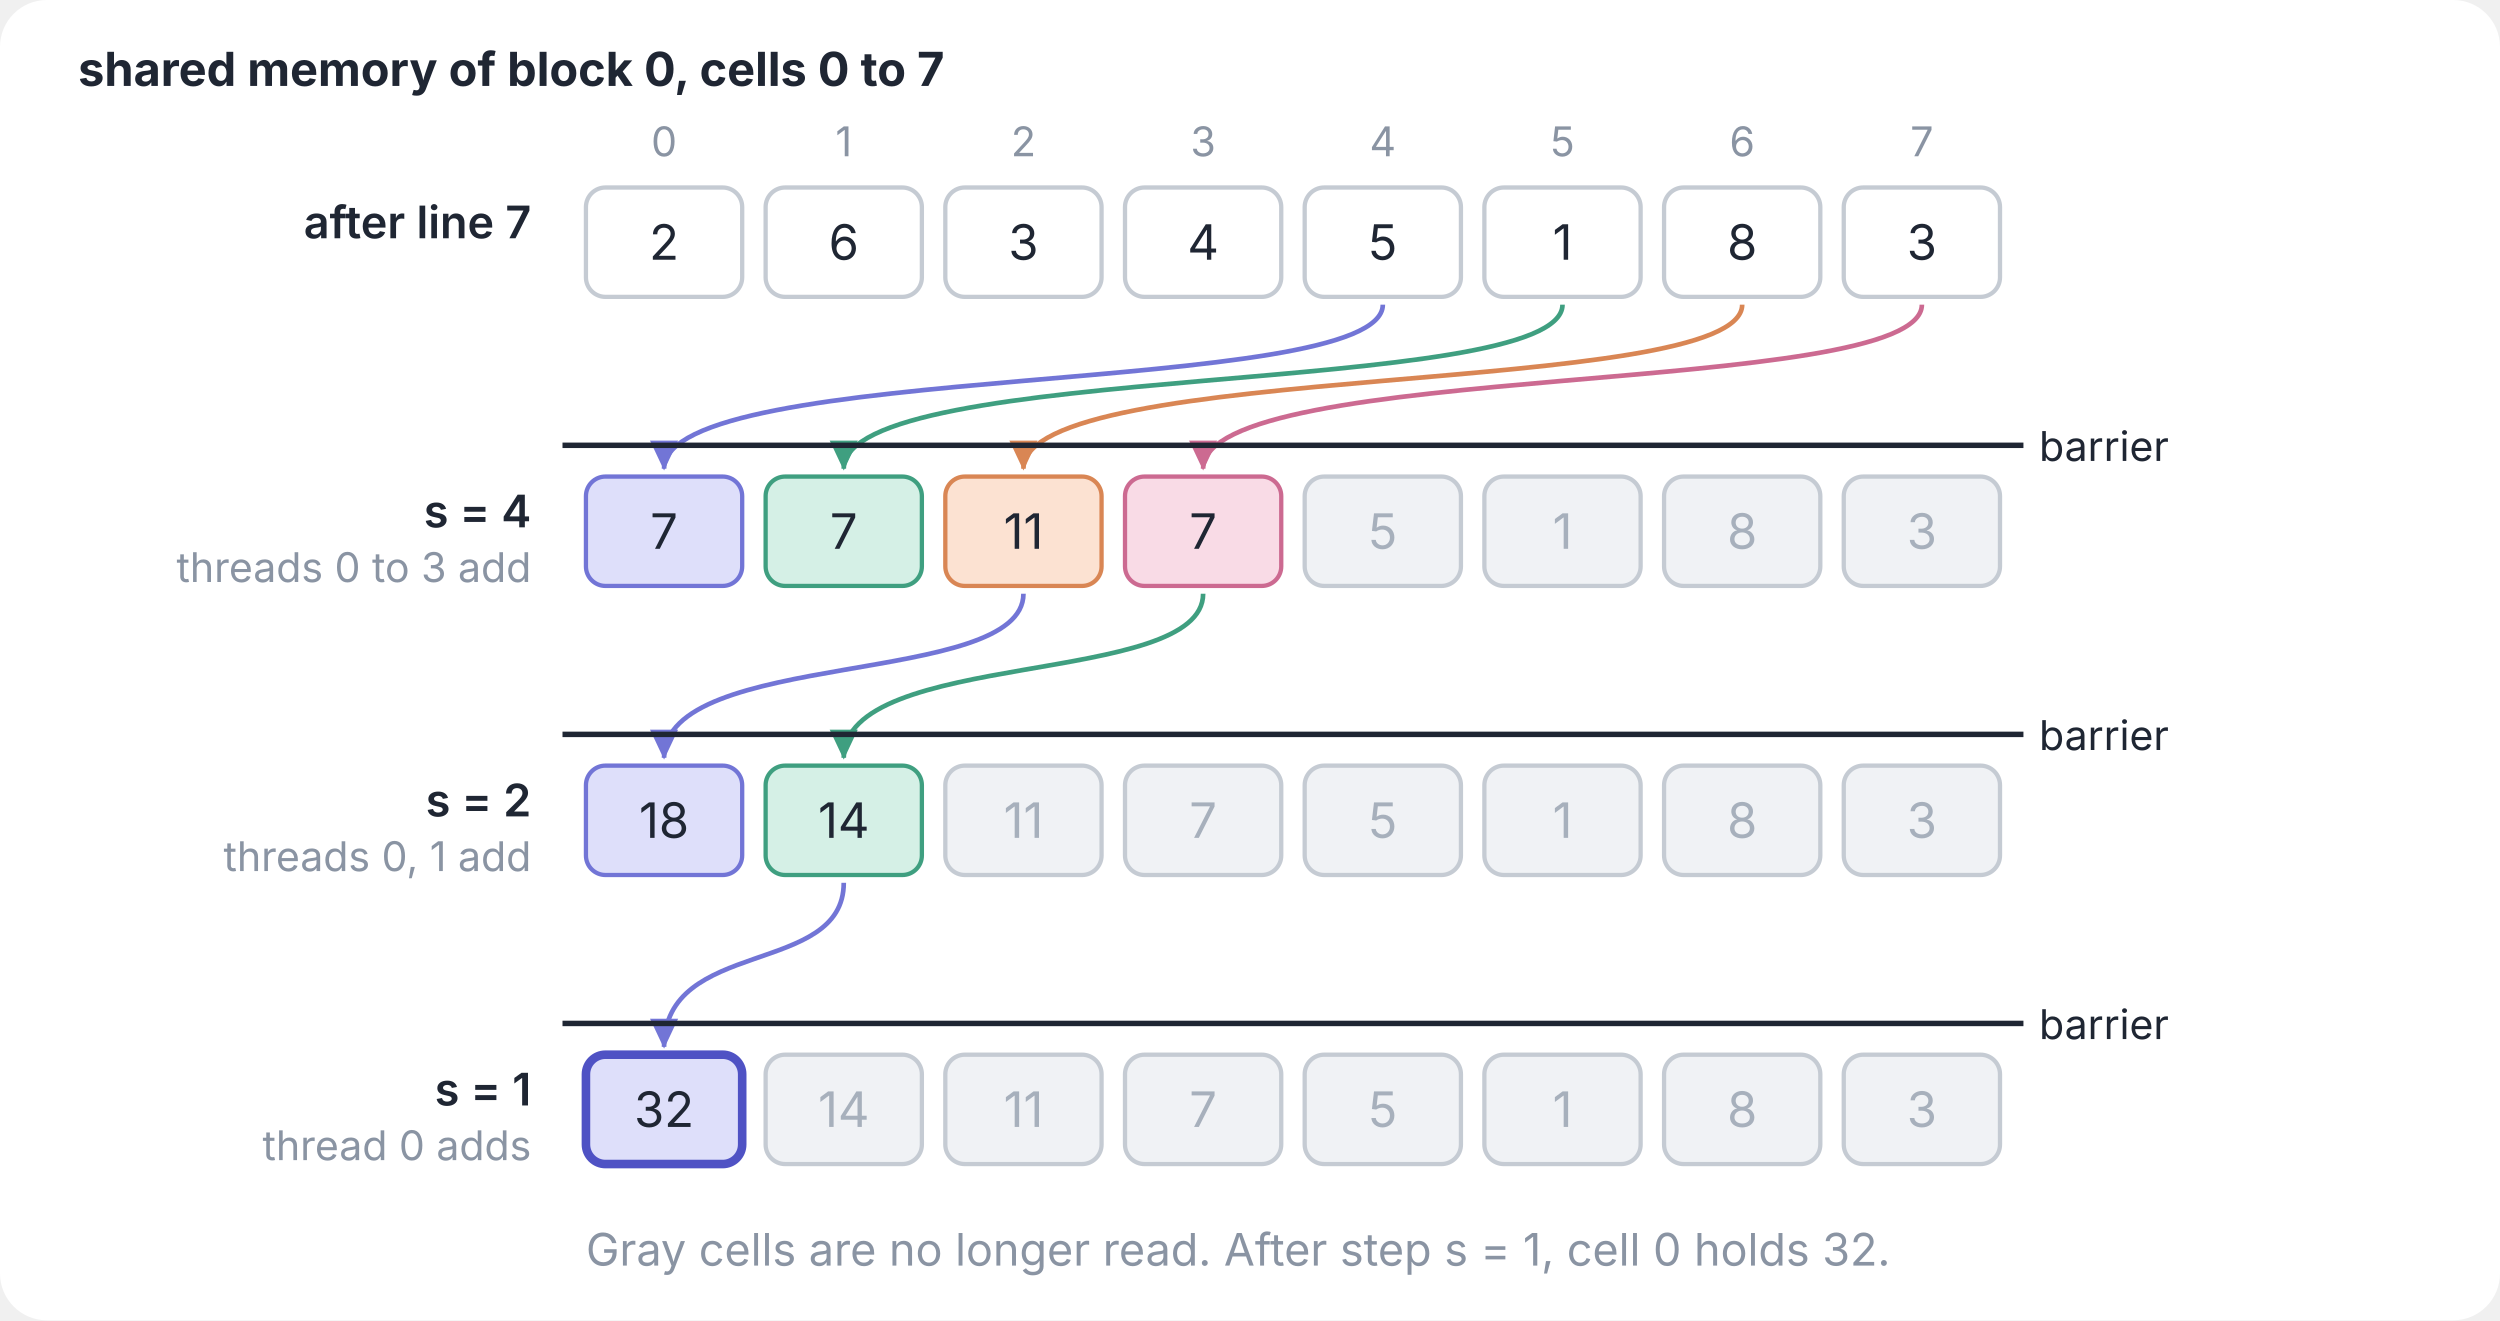
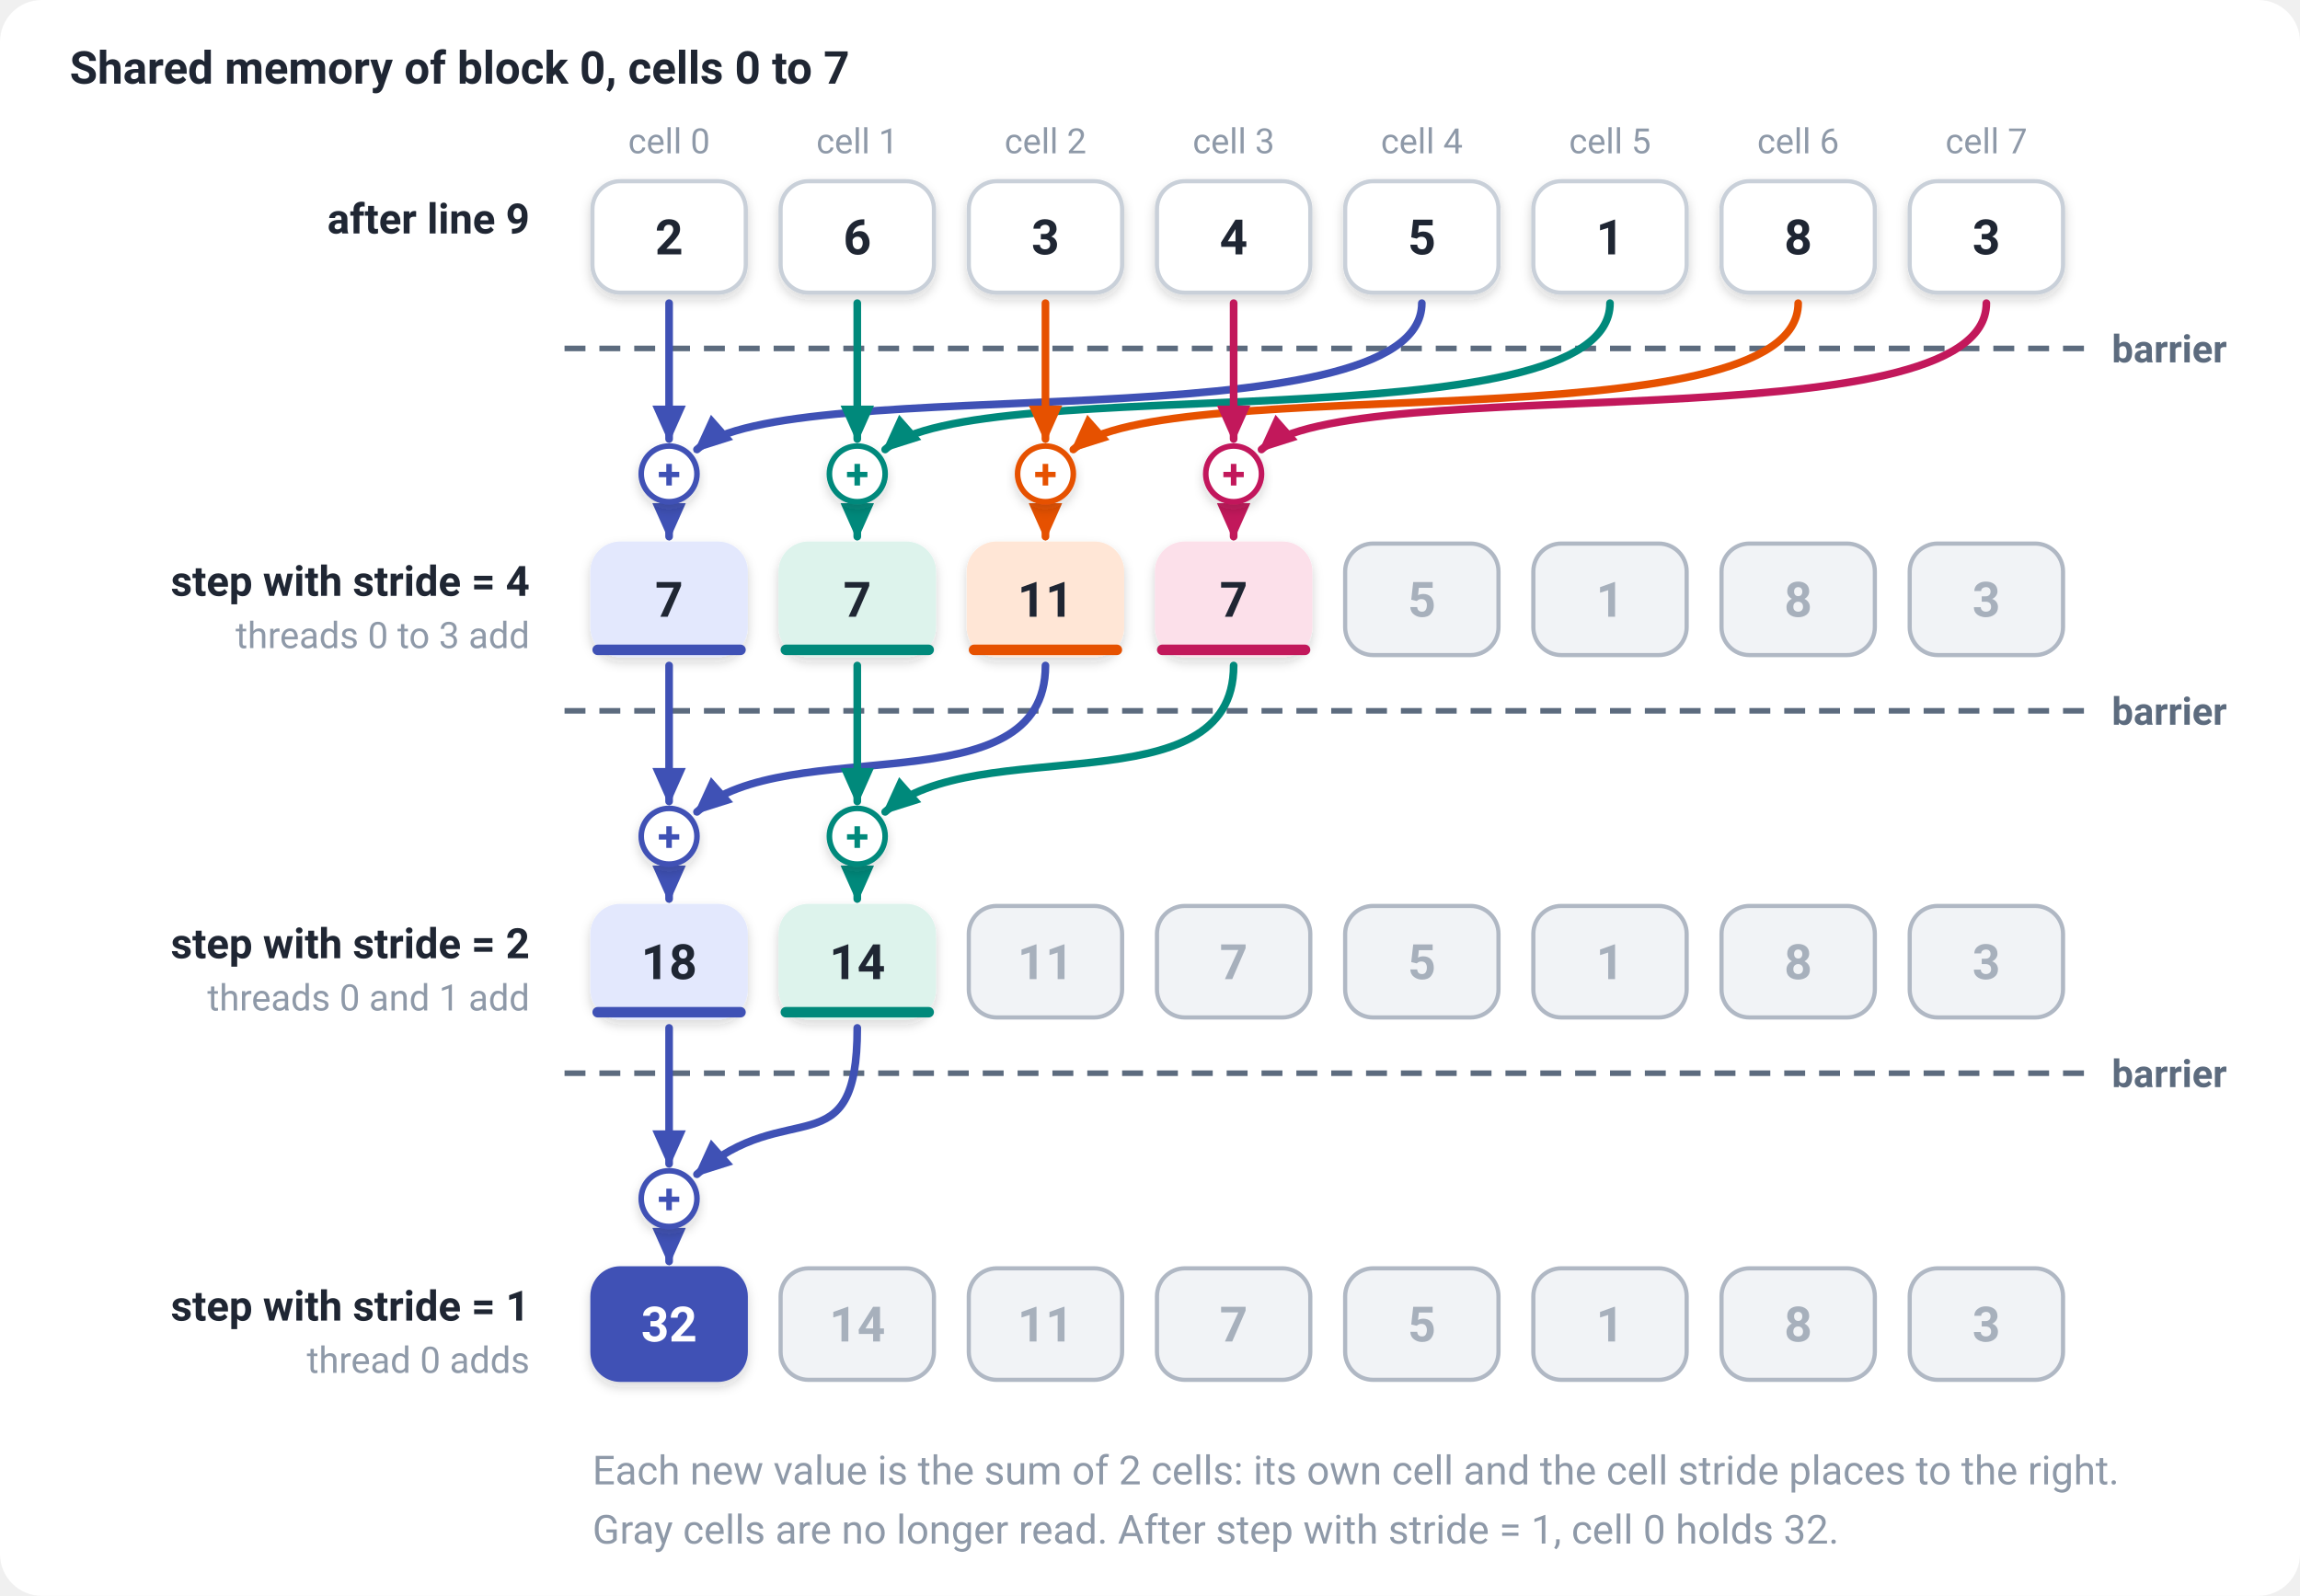
- <svg xmlns="http://www.w3.org/2000/svg" viewBox="0 0 640 338" width="640" height="338" role="img" aria-label="The tree in the shared memory of block 0. The 8 cells start as 2, 6, 3, 4, 5, 1, 8, 3. With s = 4, threads 0 to 3 add cell t + 4 into cell t, giving 7, 7, 11, 7. With s = 2, threads 0 and 1 give 18 and 14. With s = 1, thread 0 gives 32. A barrier separates the steps; cells no longer read are gray.">
+ <svg xmlns="http://www.w3.org/2000/svg" viewBox="0 0 660 458" width="660" height="458" role="img" aria-label="The tree in the shared memory of block 0. The 8 cells start as 2, 6, 3, 4, 5, 1, 8, 3. In step with stride = 4, threads 0 to 3 each add 2 cells, its own cell and cell threadIndex + 4, into its own cell, giving 2 + 5 = 7, 6 + 1 = 7, 3 + 8 = 11 and 4 + 3 = 7. In step with stride = 2, threads 0 and 1 give 7 + 11 = 18 and 7 + 7 = 14. In step with stride = 1, thread 0 gives 18 + 14 = 32. Two arrows lead into every new value, and a barrier separates the steps.">
  <style>
-     text { font-family: Inter, "Segoe UI", "Helvetica Neue", Helvetica, Arial, sans-serif; }
+     text { font-family: Roboto, Inter, "Segoe UI", "Helvetica Neue", Arial, sans-serif; }
    .mono { font-family: "JetBrains Mono", "SF Mono", Menlo, Consolas, monospace; }
  </style>
  <defs>
-     <marker id="m-hi" viewBox="0 0 10 10" refX="8.5" refY="5" markerUnits="userSpaceOnUse" markerWidth="9" markerHeight="9" orient="auto">
-       <path d="M0.5,1 L9,5 L0.5,9 Z" fill="#4F52C4" />
+     <marker id="m-hi" viewBox="0 0 10 10" refX="8.5" refY="5" markerUnits="userSpaceOnUse" markerWidth="12" markerHeight="12" orient="auto">
+       <path d="M0.5,1 L9.5,5 L0.5,9 Z" fill="#3F51B5" />
    </marker>
-     <marker id="m-grey" viewBox="0 0 10 10" refX="8.5" refY="5" markerUnits="userSpaceOnUse" markerWidth="9" markerHeight="9" orient="auto">
-       <path d="M0.5,1 L9,5 L0.5,9 Z" fill="#8A94A3" />
+     <marker id="m-grey" viewBox="0 0 10 10" refX="8.5" refY="5" markerUnits="userSpaceOnUse" markerWidth="12" markerHeight="12" orient="auto">
+       <path d="M0.5,1 L9.5,5 L0.5,9 Z" fill="#8E99A8" />
    </marker>
-     <marker id="m-red" viewBox="0 0 10 10" refX="8.5" refY="5" markerUnits="userSpaceOnUse" markerWidth="9" markerHeight="9" orient="auto">
-       <path d="M0.5,1 L9,5 L0.5,9 Z" fill="#C2412D" />
+     <marker id="m-red" viewBox="0 0 10 10" refX="8.5" refY="5" markerUnits="userSpaceOnUse" markerWidth="12" markerHeight="12" orient="auto">
+       <path d="M0.5,1 L9.5,5 L0.5,9 Z" fill="#C2412D" />
    </marker>
-     <marker id="m-ink" viewBox="0 0 10 10" refX="8.5" refY="5" markerUnits="userSpaceOnUse" markerWidth="9" markerHeight="9" orient="auto">
-       <path d="M0.5,1 L9,5 L0.5,9 Z" fill="#1F2633" />
+     <marker id="m-ink" viewBox="0 0 10 10" refX="8.5" refY="5" markerUnits="userSpaceOnUse" markerWidth="12" markerHeight="12" orient="auto">
+       <path d="M0.5,1 L9.5,5 L0.5,9 Z" fill="#1F2633" />
    </marker>
-     <marker id="m-green" viewBox="0 0 10 10" refX="8.5" refY="5" markerUnits="userSpaceOnUse" markerWidth="9" markerHeight="9" orient="auto">
-       <path d="M0.5,1 L9,5 L0.5,9 Z" fill="#2E8B57" />
+     <marker id="m-green" viewBox="0 0 10 10" refX="8.5" refY="5" markerUnits="userSpaceOnUse" markerWidth="12" markerHeight="12" orient="auto">
+       <path d="M0.5,1 L9.5,5 L0.5,9 Z" fill="#2E8B57" />
    </marker>
-     <marker id="m-blue" viewBox="0 0 10 10" refX="8.5" refY="5" markerUnits="userSpaceOnUse" markerWidth="9" markerHeight="9" orient="auto">
-       <path d="M0.5,1 L9,5 L0.5,9 Z" fill="#7275D6" />
+     <marker id="m-blue" viewBox="0 0 10 10" refX="8.5" refY="5" markerUnits="userSpaceOnUse" markerWidth="12" markerHeight="12" orient="auto">
+       <path d="M0.5,1 L9.5,5 L0.5,9 Z" fill="#3F51B5" />
    </marker>
-     <marker id="m-mint" viewBox="0 0 10 10" refX="8.5" refY="5" markerUnits="userSpaceOnUse" markerWidth="9" markerHeight="9" orient="auto">
-       <path d="M0.5,1 L9,5 L0.5,9 Z" fill="#3F9F80" />
+     <marker id="m-mint" viewBox="0 0 10 10" refX="8.5" refY="5" markerUnits="userSpaceOnUse" markerWidth="12" markerHeight="12" orient="auto">
+       <path d="M0.5,1 L9.5,5 L0.5,9 Z" fill="#00897B" />
    </marker>
-     <marker id="m-peach" viewBox="0 0 10 10" refX="8.5" refY="5" markerUnits="userSpaceOnUse" markerWidth="9" markerHeight="9" orient="auto">
-       <path d="M0.5,1 L9,5 L0.5,9 Z" fill="#D98654" />
+     <marker id="m-peach" viewBox="0 0 10 10" refX="8.5" refY="5" markerUnits="userSpaceOnUse" markerWidth="12" markerHeight="12" orient="auto">
+       <path d="M0.5,1 L9.5,5 L0.5,9 Z" fill="#E65100" />
    </marker>
-     <marker id="m-pink" viewBox="0 0 10 10" refX="8.5" refY="5" markerUnits="userSpaceOnUse" markerWidth="9" markerHeight="9" orient="auto">
-       <path d="M0.5,1 L9,5 L0.5,9 Z" fill="#CC6A91" />
+     <marker id="m-pink" viewBox="0 0 10 10" refX="8.5" refY="5" markerUnits="userSpaceOnUse" markerWidth="12" markerHeight="12" orient="auto">
+       <path d="M0.5,1 L9.5,5 L0.5,9 Z" fill="#C2185B" />
    </marker>
+     <filter id="elev" x="-20%" y="-20%" width="140%" height="160%">
+       <feDropShadow dx="0" dy="1.5" stdDeviation="1.6" flood-color="#1F2633" flood-opacity="0.18" />
+     </filter>
  </defs>
-   <rect width="640" height="338" rx="12" fill="#FFFFFF" />
-   <text x="20.0" y="22.0" font-size="12" fill="#1F2633" text-anchor="start" font-weight="700" xml:space="preserve">shared memory of block 0, cells 0 to 7</text>
-   <text x="170.0" y="40.0" font-size="10.5" fill="#8A94A3" text-anchor="middle" font-weight="400" xml:space="preserve">0</text>
-   <text x="216.0" y="40.0" font-size="10.5" fill="#8A94A3" text-anchor="middle" font-weight="400" xml:space="preserve">1</text>
-   <text x="262.0" y="40.0" font-size="10.5" fill="#8A94A3" text-anchor="middle" font-weight="400" xml:space="preserve">2</text>
-   <text x="308.0" y="40.0" font-size="10.5" fill="#8A94A3" text-anchor="middle" font-weight="400" xml:space="preserve">3</text>
-   <text x="354.0" y="40.0" font-size="10.5" fill="#8A94A3" text-anchor="middle" font-weight="400" xml:space="preserve">4</text>
-   <text x="400.0" y="40.0" font-size="10.5" fill="#8A94A3" text-anchor="middle" font-weight="400" xml:space="preserve">5</text>
-   <text x="446.0" y="40.0" font-size="10.5" fill="#8A94A3" text-anchor="middle" font-weight="400" xml:space="preserve">6</text>
-   <text x="492.0" y="40.0" font-size="10.5" fill="#8A94A3" text-anchor="middle" font-weight="400" xml:space="preserve">7</text>
-   <rect x="150.0" y="48.0" width="40.0" height="28.0" rx="5" fill="#FFFFFF" stroke="#C5CBD3" stroke-width="1.1" />
-   <text x="170.0" y="66.5" font-size="12.5" fill="#1F2633" text-anchor="middle" font-weight="400" xml:space="preserve">2</text>
-   <rect x="196.0" y="48.0" width="40.0" height="28.0" rx="5" fill="#FFFFFF" stroke="#C5CBD3" stroke-width="1.1" />
-   <text x="216.0" y="66.5" font-size="12.5" fill="#1F2633" text-anchor="middle" font-weight="400" xml:space="preserve">6</text>
-   <rect x="242.0" y="48.0" width="40.0" height="28.0" rx="5" fill="#FFFFFF" stroke="#C5CBD3" stroke-width="1.1" />
-   <text x="262.0" y="66.5" font-size="12.5" fill="#1F2633" text-anchor="middle" font-weight="400" xml:space="preserve">3</text>
-   <rect x="288.0" y="48.0" width="40.0" height="28.0" rx="5" fill="#FFFFFF" stroke="#C5CBD3" stroke-width="1.1" />
-   <text x="308.0" y="66.5" font-size="12.5" fill="#1F2633" text-anchor="middle" font-weight="400" xml:space="preserve">4</text>
-   <rect x="334.0" y="48.0" width="40.0" height="28.0" rx="5" fill="#FFFFFF" stroke="#C5CBD3" stroke-width="1.1" />
-   <text x="354.0" y="66.5" font-size="12.5" fill="#1F2633" text-anchor="middle" font-weight="400" xml:space="preserve">5</text>
-   <rect x="380.0" y="48.0" width="40.0" height="28.0" rx="5" fill="#FFFFFF" stroke="#C5CBD3" stroke-width="1.1" />
-   <text x="400.0" y="66.5" font-size="12.5" fill="#1F2633" text-anchor="middle" font-weight="400" xml:space="preserve">1</text>
-   <rect x="426.0" y="48.0" width="40.0" height="28.0" rx="5" fill="#FFFFFF" stroke="#C5CBD3" stroke-width="1.1" />
-   <text x="446.0" y="66.5" font-size="12.5" fill="#1F2633" text-anchor="middle" font-weight="400" xml:space="preserve">8</text>
-   <rect x="472.0" y="48.0" width="40.0" height="28.0" rx="5" fill="#FFFFFF" stroke="#C5CBD3" stroke-width="1.1" />
-   <text x="492.0" y="66.5" font-size="12.5" fill="#1F2633" text-anchor="middle" font-weight="400" xml:space="preserve">3</text>
-   <text x="136.0" y="61.0" font-size="11.5" fill="#1F2633" text-anchor="end" font-weight="600" xml:space="preserve">after line 7</text>
-   <path d="M354.0,78 C354.0,102 170.0,92 170.0,120" fill="none" stroke="#7275D6" stroke-width="1.2" marker-end="url(#m-blue)" />
-   <path d="M400.0,78 C400.0,102 216.0,92 216.0,120" fill="none" stroke="#3F9F80" stroke-width="1.2" marker-end="url(#m-mint)" />
-   <path d="M446.0,78 C446.0,102 262.0,92 262.0,120" fill="none" stroke="#D98654" stroke-width="1.2" marker-end="url(#m-peach)" />
-   <path d="M492.0,78 C492.0,102 308.0,92 308.0,120" fill="none" stroke="#CC6A91" stroke-width="1.2" marker-end="url(#m-pink)" />
-   <line x1="144.0" y1="114.0" x2="518.0" y2="114.0" stroke="#1F2633" stroke-width="1.4" />
-   <text x="522.0" y="118.0" font-size="10.5" fill="#1F2633" text-anchor="start" font-weight="400" xml:space="preserve">barrier</text>
-   <rect x="150.0" y="122.0" width="40.0" height="28.0" rx="5" fill="#DEDFFA" stroke="#7275D6" stroke-width="1.1" />
-   <text x="170.0" y="140.5" font-size="12.5" fill="#1F2633" text-anchor="middle" font-weight="400" xml:space="preserve">7</text>
-   <rect x="196.0" y="122.0" width="40.0" height="28.0" rx="5" fill="#D5F0E6" stroke="#3F9F80" stroke-width="1.1" />
-   <text x="216.0" y="140.5" font-size="12.5" fill="#1F2633" text-anchor="middle" font-weight="400" xml:space="preserve">7</text>
-   <rect x="242.0" y="122.0" width="40.0" height="28.0" rx="5" fill="#FCE2D2" stroke="#D98654" stroke-width="1.1" />
-   <text x="262.0" y="140.5" font-size="12.5" fill="#1F2633" text-anchor="middle" font-weight="400" xml:space="preserve">11</text>
-   <rect x="288.0" y="122.0" width="40.0" height="28.0" rx="5" fill="#F9DBE6" stroke="#CC6A91" stroke-width="1.1" />
-   <text x="308.0" y="140.5" font-size="12.5" fill="#1F2633" text-anchor="middle" font-weight="400" xml:space="preserve">7</text>
-   <rect x="334.0" y="122.0" width="40.0" height="28.0" rx="5" fill="#F0F2F5" stroke="#C5CBD3" stroke-width="1.1" />
-   <text x="354.0" y="140.5" font-size="12.5" fill="#A7B0BC" text-anchor="middle" font-weight="400" xml:space="preserve">5</text>
-   <rect x="380.0" y="122.0" width="40.0" height="28.0" rx="5" fill="#F0F2F5" stroke="#C5CBD3" stroke-width="1.1" />
-   <text x="400.0" y="140.5" font-size="12.5" fill="#A7B0BC" text-anchor="middle" font-weight="400" xml:space="preserve">1</text>
-   <rect x="426.0" y="122.0" width="40.0" height="28.0" rx="5" fill="#F0F2F5" stroke="#C5CBD3" stroke-width="1.1" />
-   <text x="446.0" y="140.5" font-size="12.5" fill="#A7B0BC" text-anchor="middle" font-weight="400" xml:space="preserve">8</text>
-   <rect x="472.0" y="122.0" width="40.0" height="28.0" rx="5" fill="#F0F2F5" stroke="#C5CBD3" stroke-width="1.1" />
-   <text x="492.0" y="140.5" font-size="12.5" fill="#A7B0BC" text-anchor="middle" font-weight="400" xml:space="preserve">3</text>
-   <text x="136.0" y="135.0" font-size="11.5" fill="#1F2633" text-anchor="end" font-weight="600" xml:space="preserve">s = 4</text>
-   <text x="136.0" y="149.0" font-size="10.5" fill="#8A94A3" text-anchor="end" font-weight="400" xml:space="preserve">threads 0 to 3 add</text>
-   <path d="M262.0,152 C262.0,176 170.0,166 170.0,194" fill="none" stroke="#7275D6" stroke-width="1.2" marker-end="url(#m-blue)" />
-   <path d="M308.0,152 C308.0,176 216.0,166 216.0,194" fill="none" stroke="#3F9F80" stroke-width="1.2" marker-end="url(#m-mint)" />
-   <line x1="144.0" y1="188.0" x2="518.0" y2="188.0" stroke="#1F2633" stroke-width="1.4" />
-   <text x="522.0" y="192.0" font-size="10.5" fill="#1F2633" text-anchor="start" font-weight="400" xml:space="preserve">barrier</text>
-   <rect x="150.0" y="196.0" width="40.0" height="28.0" rx="5" fill="#DEDFFA" stroke="#7275D6" stroke-width="1.1" />
-   <text x="170.0" y="214.5" font-size="12.5" fill="#1F2633" text-anchor="middle" font-weight="400" xml:space="preserve">18</text>
-   <rect x="196.0" y="196.0" width="40.0" height="28.0" rx="5" fill="#D5F0E6" stroke="#3F9F80" stroke-width="1.1" />
-   <text x="216.0" y="214.5" font-size="12.5" fill="#1F2633" text-anchor="middle" font-weight="400" xml:space="preserve">14</text>
-   <rect x="242.0" y="196.0" width="40.0" height="28.0" rx="5" fill="#F0F2F5" stroke="#C5CBD3" stroke-width="1.1" />
-   <text x="262.0" y="214.5" font-size="12.5" fill="#A7B0BC" text-anchor="middle" font-weight="400" xml:space="preserve">11</text>
-   <rect x="288.0" y="196.0" width="40.0" height="28.0" rx="5" fill="#F0F2F5" stroke="#C5CBD3" stroke-width="1.1" />
-   <text x="308.0" y="214.5" font-size="12.5" fill="#A7B0BC" text-anchor="middle" font-weight="400" xml:space="preserve">7</text>
-   <rect x="334.0" y="196.0" width="40.0" height="28.0" rx="5" fill="#F0F2F5" stroke="#C5CBD3" stroke-width="1.1" />
-   <text x="354.0" y="214.5" font-size="12.5" fill="#A7B0BC" text-anchor="middle" font-weight="400" xml:space="preserve">5</text>
-   <rect x="380.0" y="196.0" width="40.0" height="28.0" rx="5" fill="#F0F2F5" stroke="#C5CBD3" stroke-width="1.1" />
-   <text x="400.0" y="214.5" font-size="12.5" fill="#A7B0BC" text-anchor="middle" font-weight="400" xml:space="preserve">1</text>
-   <rect x="426.0" y="196.0" width="40.0" height="28.0" rx="5" fill="#F0F2F5" stroke="#C5CBD3" stroke-width="1.1" />
-   <text x="446.0" y="214.5" font-size="12.5" fill="#A7B0BC" text-anchor="middle" font-weight="400" xml:space="preserve">8</text>
-   <rect x="472.0" y="196.0" width="40.0" height="28.0" rx="5" fill="#F0F2F5" stroke="#C5CBD3" stroke-width="1.1" />
-   <text x="492.0" y="214.5" font-size="12.5" fill="#A7B0BC" text-anchor="middle" font-weight="400" xml:space="preserve">3</text>
-   <text x="136.0" y="209.0" font-size="11.5" fill="#1F2633" text-anchor="end" font-weight="600" xml:space="preserve">s = 2</text>
-   <text x="136.0" y="223.0" font-size="10.5" fill="#8A94A3" text-anchor="end" font-weight="400" xml:space="preserve">threads 0, 1 add</text>
-   <path d="M216.0,226 C216.0,250 170.0,240 170.0,268" fill="none" stroke="#7275D6" stroke-width="1.2" marker-end="url(#m-blue)" />
-   <line x1="144.0" y1="262.0" x2="518.0" y2="262.0" stroke="#1F2633" stroke-width="1.4" />
-   <text x="522.0" y="266.0" font-size="10.5" fill="#1F2633" text-anchor="start" font-weight="400" xml:space="preserve">barrier</text>
-   <rect x="150.0" y="270.0" width="40.0" height="28.0" rx="5" fill="#DEDFFA" stroke="#4F52C4" stroke-width="2.2" />
-   <text x="170.0" y="288.5" font-size="12.5" fill="#1F2633" text-anchor="middle" font-weight="400" xml:space="preserve">32</text>
-   <rect x="196.0" y="270.0" width="40.0" height="28.0" rx="5" fill="#F0F2F5" stroke="#C5CBD3" stroke-width="1.1" />
-   <text x="216.0" y="288.5" font-size="12.5" fill="#A7B0BC" text-anchor="middle" font-weight="400" xml:space="preserve">14</text>
-   <rect x="242.0" y="270.0" width="40.0" height="28.0" rx="5" fill="#F0F2F5" stroke="#C5CBD3" stroke-width="1.1" />
-   <text x="262.0" y="288.5" font-size="12.5" fill="#A7B0BC" text-anchor="middle" font-weight="400" xml:space="preserve">11</text>
-   <rect x="288.0" y="270.0" width="40.0" height="28.0" rx="5" fill="#F0F2F5" stroke="#C5CBD3" stroke-width="1.1" />
-   <text x="308.0" y="288.5" font-size="12.5" fill="#A7B0BC" text-anchor="middle" font-weight="400" xml:space="preserve">7</text>
-   <rect x="334.0" y="270.0" width="40.0" height="28.0" rx="5" fill="#F0F2F5" stroke="#C5CBD3" stroke-width="1.1" />
-   <text x="354.0" y="288.5" font-size="12.5" fill="#A7B0BC" text-anchor="middle" font-weight="400" xml:space="preserve">5</text>
-   <rect x="380.0" y="270.0" width="40.0" height="28.0" rx="5" fill="#F0F2F5" stroke="#C5CBD3" stroke-width="1.1" />
-   <text x="400.0" y="288.5" font-size="12.5" fill="#A7B0BC" text-anchor="middle" font-weight="400" xml:space="preserve">1</text>
-   <rect x="426.0" y="270.0" width="40.0" height="28.0" rx="5" fill="#F0F2F5" stroke="#C5CBD3" stroke-width="1.1" />
-   <text x="446.0" y="288.5" font-size="12.5" fill="#A7B0BC" text-anchor="middle" font-weight="400" xml:space="preserve">8</text>
-   <rect x="472.0" y="270.0" width="40.0" height="28.0" rx="5" fill="#F0F2F5" stroke="#C5CBD3" stroke-width="1.1" />
-   <text x="492.0" y="288.5" font-size="12.5" fill="#A7B0BC" text-anchor="middle" font-weight="400" xml:space="preserve">3</text>
-   <text x="136.0" y="283.0" font-size="11.5" fill="#1F2633" text-anchor="end" font-weight="600" xml:space="preserve">s = 1</text>
-   <text x="136.0" y="297.0" font-size="10.5" fill="#8A94A3" text-anchor="end" font-weight="400" xml:space="preserve">thread 0 adds</text>
-   <text x="150.0" y="324.0" font-size="11.5" fill="#8A94A3" text-anchor="start" font-weight="400" xml:space="preserve">Gray cells are no longer read. After step s = 1, cell 0 holds 32.</text>
+   <rect width="660" height="458" rx="12" fill="#FFFFFF" />
+   <text x="20.0" y="24.0" font-size="13" fill="#1F2633" text-anchor="start" font-weight="700" xml:space="preserve">Shared memory of block 0, cells 0 to 7</text>
+   <text x="192.0" y="44.0" font-size="10" fill="#8E99A8" text-anchor="middle" font-weight="400" xml:space="preserve">cell 0</text>
+   <text x="246.0" y="44.0" font-size="10" fill="#8E99A8" text-anchor="middle" font-weight="400" xml:space="preserve">cell 1</text>
+   <text x="300.0" y="44.0" font-size="10" fill="#8E99A8" text-anchor="middle" font-weight="400" xml:space="preserve">cell 2</text>
+   <text x="354.0" y="44.0" font-size="10" fill="#8E99A8" text-anchor="middle" font-weight="400" xml:space="preserve">cell 3</text>
+   <text x="408.0" y="44.0" font-size="10" fill="#8E99A8" text-anchor="middle" font-weight="400" xml:space="preserve">cell 4</text>
+   <text x="462.0" y="44.0" font-size="10" fill="#8E99A8" text-anchor="middle" font-weight="400" xml:space="preserve">cell 5</text>
+   <text x="516.0" y="44.0" font-size="10" fill="#8E99A8" text-anchor="middle" font-weight="400" xml:space="preserve">cell 6</text>
+   <text x="570.0" y="44.0" font-size="10" fill="#8E99A8" text-anchor="middle" font-weight="400" xml:space="preserve">cell 7</text>
+   <rect x="170.0" y="52.0" width="44.0" height="32.0" rx="8" fill="#FFFFFF" stroke="#C9D0D9" stroke-width="1.2" filter="url(#elev)" />
+   <text x="192.0" y="73.0" font-size="14" fill="#1F2633" text-anchor="middle" font-weight="600" xml:space="preserve">2</text>
+   <rect x="224.0" y="52.0" width="44.0" height="32.0" rx="8" fill="#FFFFFF" stroke="#C9D0D9" stroke-width="1.2" filter="url(#elev)" />
+   <text x="246.0" y="73.0" font-size="14" fill="#1F2633" text-anchor="middle" font-weight="600" xml:space="preserve">6</text>
+   <rect x="278.0" y="52.0" width="44.0" height="32.0" rx="8" fill="#FFFFFF" stroke="#C9D0D9" stroke-width="1.2" filter="url(#elev)" />
+   <text x="300.0" y="73.0" font-size="14" fill="#1F2633" text-anchor="middle" font-weight="600" xml:space="preserve">3</text>
+   <rect x="332.0" y="52.0" width="44.0" height="32.0" rx="8" fill="#FFFFFF" stroke="#C9D0D9" stroke-width="1.2" filter="url(#elev)" />
+   <text x="354.0" y="73.0" font-size="14" fill="#1F2633" text-anchor="middle" font-weight="600" xml:space="preserve">4</text>
+   <rect x="386.0" y="52.0" width="44.0" height="32.0" rx="8" fill="#FFFFFF" stroke="#C9D0D9" stroke-width="1.2" filter="url(#elev)" />
+   <text x="408.0" y="73.0" font-size="14" fill="#1F2633" text-anchor="middle" font-weight="600" xml:space="preserve">5</text>
+   <rect x="440.0" y="52.0" width="44.0" height="32.0" rx="8" fill="#FFFFFF" stroke="#C9D0D9" stroke-width="1.2" filter="url(#elev)" />
+   <text x="462.0" y="73.0" font-size="14" fill="#1F2633" text-anchor="middle" font-weight="600" xml:space="preserve">1</text>
+   <rect x="494.0" y="52.0" width="44.0" height="32.0" rx="8" fill="#FFFFFF" stroke="#C9D0D9" stroke-width="1.2" filter="url(#elev)" />
+   <text x="516.0" y="73.0" font-size="14" fill="#1F2633" text-anchor="middle" font-weight="600" xml:space="preserve">8</text>
+   <rect x="548.0" y="52.0" width="44.0" height="32.0" rx="8" fill="#FFFFFF" stroke="#C9D0D9" stroke-width="1.2" filter="url(#elev)" />
+   <text x="570.0" y="73.0" font-size="14" fill="#1F2633" text-anchor="middle" font-weight="600" xml:space="preserve">3</text>
+   <text x="152.0" y="67.0" font-size="12" fill="#1F2633" text-anchor="end" font-weight="700" xml:space="preserve">after line 9</text>
+   <line x1="162.0" y1="100.0" x2="600.0" y2="100.0" stroke="#5C6B7E" stroke-width="1.6" stroke-dasharray="6 4" />
+   <text x="606.0" y="104.0" font-size="11" fill="#5C6B7E" text-anchor="start" font-weight="600" xml:space="preserve">barrier</text>
+   <path d="M192.0,87 L192.0,126" fill="none" stroke="#3F51B5" stroke-width="2.2" stroke-linecap="round" marker-end="url(#m-blue)" />
+   <path d="M408.0,87 C408.0,128 226.0,106 200.0,129" fill="none" stroke="#3F51B5" stroke-width="2.2" stroke-linecap="round" marker-end="url(#m-blue)" />
+   <path d="M192.0,144 L192.0,154" fill="none" stroke="#3F51B5" stroke-width="2.2" stroke-linecap="round" marker-end="url(#m-blue)" />
+   <circle cx="192.0" cy="136.0" r="8" fill="#FFFFFF" stroke="#3F51B5" stroke-width="1.6" filter="url(#elev)" />
+   <text x="192.0" y="140.2" font-size="12" fill="#3F51B5" text-anchor="middle" font-weight="700" xml:space="preserve">+</text>
+   <path d="M246.0,87 L246.0,126" fill="none" stroke="#00897B" stroke-width="2.2" stroke-linecap="round" marker-end="url(#m-mint)" />
+   <path d="M462.0,87 C462.0,128 280.0,106 254.0,129" fill="none" stroke="#00897B" stroke-width="2.2" stroke-linecap="round" marker-end="url(#m-mint)" />
+   <path d="M246.0,144 L246.0,154" fill="none" stroke="#00897B" stroke-width="2.2" stroke-linecap="round" marker-end="url(#m-mint)" />
+   <circle cx="246.0" cy="136.0" r="8" fill="#FFFFFF" stroke="#00897B" stroke-width="1.6" filter="url(#elev)" />
+   <text x="246.0" y="140.2" font-size="12" fill="#00897B" text-anchor="middle" font-weight="700" xml:space="preserve">+</text>
+   <path d="M300.0,87 L300.0,126" fill="none" stroke="#E65100" stroke-width="2.2" stroke-linecap="round" marker-end="url(#m-peach)" />
+   <path d="M516.0,87 C516.0,128 334.0,106 308.0,129" fill="none" stroke="#E65100" stroke-width="2.2" stroke-linecap="round" marker-end="url(#m-peach)" />
+   <path d="M300.0,144 L300.0,154" fill="none" stroke="#E65100" stroke-width="2.2" stroke-linecap="round" marker-end="url(#m-peach)" />
+   <circle cx="300.0" cy="136.0" r="8" fill="#FFFFFF" stroke="#E65100" stroke-width="1.6" filter="url(#elev)" />
+   <text x="300.0" y="140.2" font-size="12" fill="#E65100" text-anchor="middle" font-weight="700" xml:space="preserve">+</text>
+   <path d="M354.0,87 L354.0,126" fill="none" stroke="#C2185B" stroke-width="2.2" stroke-linecap="round" marker-end="url(#m-pink)" />
+   <path d="M570.0,87 C570.0,128 388.0,106 362.0,129" fill="none" stroke="#C2185B" stroke-width="2.2" stroke-linecap="round" marker-end="url(#m-pink)" />
+   <path d="M354.0,144 L354.0,154" fill="none" stroke="#C2185B" stroke-width="2.2" stroke-linecap="round" marker-end="url(#m-pink)" />
+   <circle cx="354.0" cy="136.0" r="8" fill="#FFFFFF" stroke="#C2185B" stroke-width="1.6" filter="url(#elev)" />
+   <text x="354.0" y="140.2" font-size="12" fill="#C2185B" text-anchor="middle" font-weight="700" xml:space="preserve">+</text>
+   <rect x="170.0" y="156.0" width="44.0" height="32.0" rx="8" fill="#E3E8FD" stroke="#E3E8FD" stroke-width="1.2" filter="url(#elev)" />
+   <rect x="170.0" y="185.0" width="44.0" height="3" rx="1.5" fill="#3F51B5" />
+   <text x="192.0" y="177.0" font-size="14" fill="#1F2633" text-anchor="middle" font-weight="600" xml:space="preserve">7</text>
+   <rect x="224.0" y="156.0" width="44.0" height="32.0" rx="8" fill="#DDF3EC" stroke="#DDF3EC" stroke-width="1.2" filter="url(#elev)" />
+   <rect x="224.0" y="185.0" width="44.0" height="3" rx="1.5" fill="#00897B" />
+   <text x="246.0" y="177.0" font-size="14" fill="#1F2633" text-anchor="middle" font-weight="600" xml:space="preserve">7</text>
+   <rect x="278.0" y="156.0" width="44.0" height="32.0" rx="8" fill="#FFE6D6" stroke="#FFE6D6" stroke-width="1.2" filter="url(#elev)" />
+   <rect x="278.0" y="185.0" width="44.0" height="3" rx="1.5" fill="#E65100" />
+   <text x="300.0" y="177.0" font-size="14" fill="#1F2633" text-anchor="middle" font-weight="600" xml:space="preserve">11</text>
+   <rect x="332.0" y="156.0" width="44.0" height="32.0" rx="8" fill="#FCE0EA" stroke="#FCE0EA" stroke-width="1.2" filter="url(#elev)" />
+   <rect x="332.0" y="185.0" width="44.0" height="3" rx="1.5" fill="#C2185B" />
+   <text x="354.0" y="177.0" font-size="14" fill="#1F2633" text-anchor="middle" font-weight="600" xml:space="preserve">7</text>
+   <rect x="386.0" y="156.0" width="44.0" height="32.0" rx="8" fill="#F1F3F6" stroke="#B0B8C4" stroke-width="1.2" />
+   <text x="408.0" y="177.0" font-size="14" fill="#A7B0BC" text-anchor="middle" font-weight="600" xml:space="preserve">5</text>
+   <rect x="440.0" y="156.0" width="44.0" height="32.0" rx="8" fill="#F1F3F6" stroke="#B0B8C4" stroke-width="1.2" />
+   <text x="462.0" y="177.0" font-size="14" fill="#A7B0BC" text-anchor="middle" font-weight="600" xml:space="preserve">1</text>
+   <rect x="494.0" y="156.0" width="44.0" height="32.0" rx="8" fill="#F1F3F6" stroke="#B0B8C4" stroke-width="1.2" />
+   <text x="516.0" y="177.0" font-size="14" fill="#A7B0BC" text-anchor="middle" font-weight="600" xml:space="preserve">8</text>
+   <rect x="548.0" y="156.0" width="44.0" height="32.0" rx="8" fill="#F1F3F6" stroke="#B0B8C4" stroke-width="1.2" />
+   <text x="570.0" y="177.0" font-size="14" fill="#A7B0BC" text-anchor="middle" font-weight="600" xml:space="preserve">3</text>
+   <text x="152.0" y="171.0" font-size="12" fill="#1F2633" text-anchor="end" font-weight="700" xml:space="preserve">step with stride = 4</text>
+   <text x="152.0" y="186.0" font-size="10.5" fill="#8E99A8" text-anchor="end" font-weight="400" xml:space="preserve">threads 0 to 3 add</text>
+   <line x1="162.0" y1="204.0" x2="600.0" y2="204.0" stroke="#5C6B7E" stroke-width="1.6" stroke-dasharray="6 4" />
+   <text x="606.0" y="208.0" font-size="11" fill="#5C6B7E" text-anchor="start" font-weight="600" xml:space="preserve">barrier</text>
+   <path d="M192.0,191 L192.0,230" fill="none" stroke="#3F51B5" stroke-width="2.2" stroke-linecap="round" marker-end="url(#m-blue)" />
+   <path d="M300.0,191 C300.0,232 226.0,210 200.0,233" fill="none" stroke="#3F51B5" stroke-width="2.2" stroke-linecap="round" marker-end="url(#m-blue)" />
+   <path d="M192.0,248 L192.0,258" fill="none" stroke="#3F51B5" stroke-width="2.2" stroke-linecap="round" marker-end="url(#m-blue)" />
+   <circle cx="192.0" cy="240.0" r="8" fill="#FFFFFF" stroke="#3F51B5" stroke-width="1.6" filter="url(#elev)" />
+   <text x="192.0" y="244.2" font-size="12" fill="#3F51B5" text-anchor="middle" font-weight="700" xml:space="preserve">+</text>
+   <path d="M246.0,191 L246.0,230" fill="none" stroke="#00897B" stroke-width="2.2" stroke-linecap="round" marker-end="url(#m-mint)" />
+   <path d="M354.0,191 C354.0,232 280.0,210 254.0,233" fill="none" stroke="#00897B" stroke-width="2.2" stroke-linecap="round" marker-end="url(#m-mint)" />
+   <path d="M246.0,248 L246.0,258" fill="none" stroke="#00897B" stroke-width="2.2" stroke-linecap="round" marker-end="url(#m-mint)" />
+   <circle cx="246.0" cy="240.0" r="8" fill="#FFFFFF" stroke="#00897B" stroke-width="1.6" filter="url(#elev)" />
+   <text x="246.0" y="244.2" font-size="12" fill="#00897B" text-anchor="middle" font-weight="700" xml:space="preserve">+</text>
+   <rect x="170.0" y="260.0" width="44.0" height="32.0" rx="8" fill="#E3E8FD" stroke="#E3E8FD" stroke-width="1.2" filter="url(#elev)" />
+   <rect x="170.0" y="289.0" width="44.0" height="3" rx="1.5" fill="#3F51B5" />
+   <text x="192.0" y="281.0" font-size="14" fill="#1F2633" text-anchor="middle" font-weight="600" xml:space="preserve">18</text>
+   <rect x="224.0" y="260.0" width="44.0" height="32.0" rx="8" fill="#DDF3EC" stroke="#DDF3EC" stroke-width="1.2" filter="url(#elev)" />
+   <rect x="224.0" y="289.0" width="44.0" height="3" rx="1.5" fill="#00897B" />
+   <text x="246.0" y="281.0" font-size="14" fill="#1F2633" text-anchor="middle" font-weight="600" xml:space="preserve">14</text>
+   <rect x="278.0" y="260.0" width="44.0" height="32.0" rx="8" fill="#F1F3F6" stroke="#B0B8C4" stroke-width="1.2" />
+   <text x="300.0" y="281.0" font-size="14" fill="#A7B0BC" text-anchor="middle" font-weight="600" xml:space="preserve">11</text>
+   <rect x="332.0" y="260.0" width="44.0" height="32.0" rx="8" fill="#F1F3F6" stroke="#B0B8C4" stroke-width="1.2" />
+   <text x="354.0" y="281.0" font-size="14" fill="#A7B0BC" text-anchor="middle" font-weight="600" xml:space="preserve">7</text>
+   <rect x="386.0" y="260.0" width="44.0" height="32.0" rx="8" fill="#F1F3F6" stroke="#B0B8C4" stroke-width="1.2" />
+   <text x="408.0" y="281.0" font-size="14" fill="#A7B0BC" text-anchor="middle" font-weight="600" xml:space="preserve">5</text>
+   <rect x="440.0" y="260.0" width="44.0" height="32.0" rx="8" fill="#F1F3F6" stroke="#B0B8C4" stroke-width="1.2" />
+   <text x="462.0" y="281.0" font-size="14" fill="#A7B0BC" text-anchor="middle" font-weight="600" xml:space="preserve">1</text>
+   <rect x="494.0" y="260.0" width="44.0" height="32.0" rx="8" fill="#F1F3F6" stroke="#B0B8C4" stroke-width="1.2" />
+   <text x="516.0" y="281.0" font-size="14" fill="#A7B0BC" text-anchor="middle" font-weight="600" xml:space="preserve">8</text>
+   <rect x="548.0" y="260.0" width="44.0" height="32.0" rx="8" fill="#F1F3F6" stroke="#B0B8C4" stroke-width="1.2" />
+   <text x="570.0" y="281.0" font-size="14" fill="#A7B0BC" text-anchor="middle" font-weight="600" xml:space="preserve">3</text>
+   <text x="152.0" y="275.0" font-size="12" fill="#1F2633" text-anchor="end" font-weight="700" xml:space="preserve">step with stride = 2</text>
+   <text x="152.0" y="290.0" font-size="10.5" fill="#8E99A8" text-anchor="end" font-weight="400" xml:space="preserve">threads 0 and 1 add</text>
+   <line x1="162.0" y1="308.0" x2="600.0" y2="308.0" stroke="#5C6B7E" stroke-width="1.6" stroke-dasharray="6 4" />
+   <text x="606.0" y="312.0" font-size="11" fill="#5C6B7E" text-anchor="start" font-weight="600" xml:space="preserve">barrier</text>
+   <path d="M192.0,295 L192.0,334" fill="none" stroke="#3F51B5" stroke-width="2.2" stroke-linecap="round" marker-end="url(#m-blue)" />
+   <path d="M246.0,295 C246.0,336 226.0,314 200.0,337" fill="none" stroke="#3F51B5" stroke-width="2.2" stroke-linecap="round" marker-end="url(#m-blue)" />
+   <path d="M192.0,352 L192.0,362" fill="none" stroke="#3F51B5" stroke-width="2.2" stroke-linecap="round" marker-end="url(#m-blue)" />
+   <circle cx="192.0" cy="344.0" r="8" fill="#FFFFFF" stroke="#3F51B5" stroke-width="1.6" filter="url(#elev)" />
+   <text x="192.0" y="348.2" font-size="12" fill="#3F51B5" text-anchor="middle" font-weight="700" xml:space="preserve">+</text>
+   <rect x="170.0" y="364.0" width="44.0" height="32.0" rx="8" fill="#3F51B5" stroke="#3F51B5" stroke-width="1.2" filter="url(#elev)" />
+   <text x="192.0" y="385.0" font-size="14" fill="#FFFFFF" text-anchor="middle" font-weight="700" xml:space="preserve">32</text>
+   <rect x="224.0" y="364.0" width="44.0" height="32.0" rx="8" fill="#F1F3F6" stroke="#B0B8C4" stroke-width="1.2" />
+   <text x="246.0" y="385.0" font-size="14" fill="#A7B0BC" text-anchor="middle" font-weight="600" xml:space="preserve">14</text>
+   <rect x="278.0" y="364.0" width="44.0" height="32.0" rx="8" fill="#F1F3F6" stroke="#B0B8C4" stroke-width="1.2" />
+   <text x="300.0" y="385.0" font-size="14" fill="#A7B0BC" text-anchor="middle" font-weight="600" xml:space="preserve">11</text>
+   <rect x="332.0" y="364.0" width="44.0" height="32.0" rx="8" fill="#F1F3F6" stroke="#B0B8C4" stroke-width="1.2" />
+   <text x="354.0" y="385.0" font-size="14" fill="#A7B0BC" text-anchor="middle" font-weight="600" xml:space="preserve">7</text>
+   <rect x="386.0" y="364.0" width="44.0" height="32.0" rx="8" fill="#F1F3F6" stroke="#B0B8C4" stroke-width="1.2" />
+   <text x="408.0" y="385.0" font-size="14" fill="#A7B0BC" text-anchor="middle" font-weight="600" xml:space="preserve">5</text>
+   <rect x="440.0" y="364.0" width="44.0" height="32.0" rx="8" fill="#F1F3F6" stroke="#B0B8C4" stroke-width="1.2" />
+   <text x="462.0" y="385.0" font-size="14" fill="#A7B0BC" text-anchor="middle" font-weight="600" xml:space="preserve">1</text>
+   <rect x="494.0" y="364.0" width="44.0" height="32.0" rx="8" fill="#F1F3F6" stroke="#B0B8C4" stroke-width="1.2" />
+   <text x="516.0" y="385.0" font-size="14" fill="#A7B0BC" text-anchor="middle" font-weight="600" xml:space="preserve">8</text>
+   <rect x="548.0" y="364.0" width="44.0" height="32.0" rx="8" fill="#F1F3F6" stroke="#B0B8C4" stroke-width="1.2" />
+   <text x="570.0" y="385.0" font-size="14" fill="#A7B0BC" text-anchor="middle" font-weight="600" xml:space="preserve">3</text>
+   <text x="152.0" y="379.0" font-size="12" fill="#1F2633" text-anchor="end" font-weight="700" xml:space="preserve">step with stride = 1</text>
+   <text x="152.0" y="394.0" font-size="10.5" fill="#8E99A8" text-anchor="end" font-weight="400" xml:space="preserve">thread 0 adds</text>
+   <text x="170.0" y="426.0" font-size="11.5" fill="#8E99A8" text-anchor="start" font-weight="400" xml:space="preserve">Each new value is the sum of 2 cells: its own cell and the cell stride places to the right.</text>
+   <text x="170.0" y="443.0" font-size="11.5" fill="#8E99A8" text-anchor="start" font-weight="400" xml:space="preserve">Gray cells are no longer read. After step with stride = 1, cell 0 holds 32.</text>
</svg>
